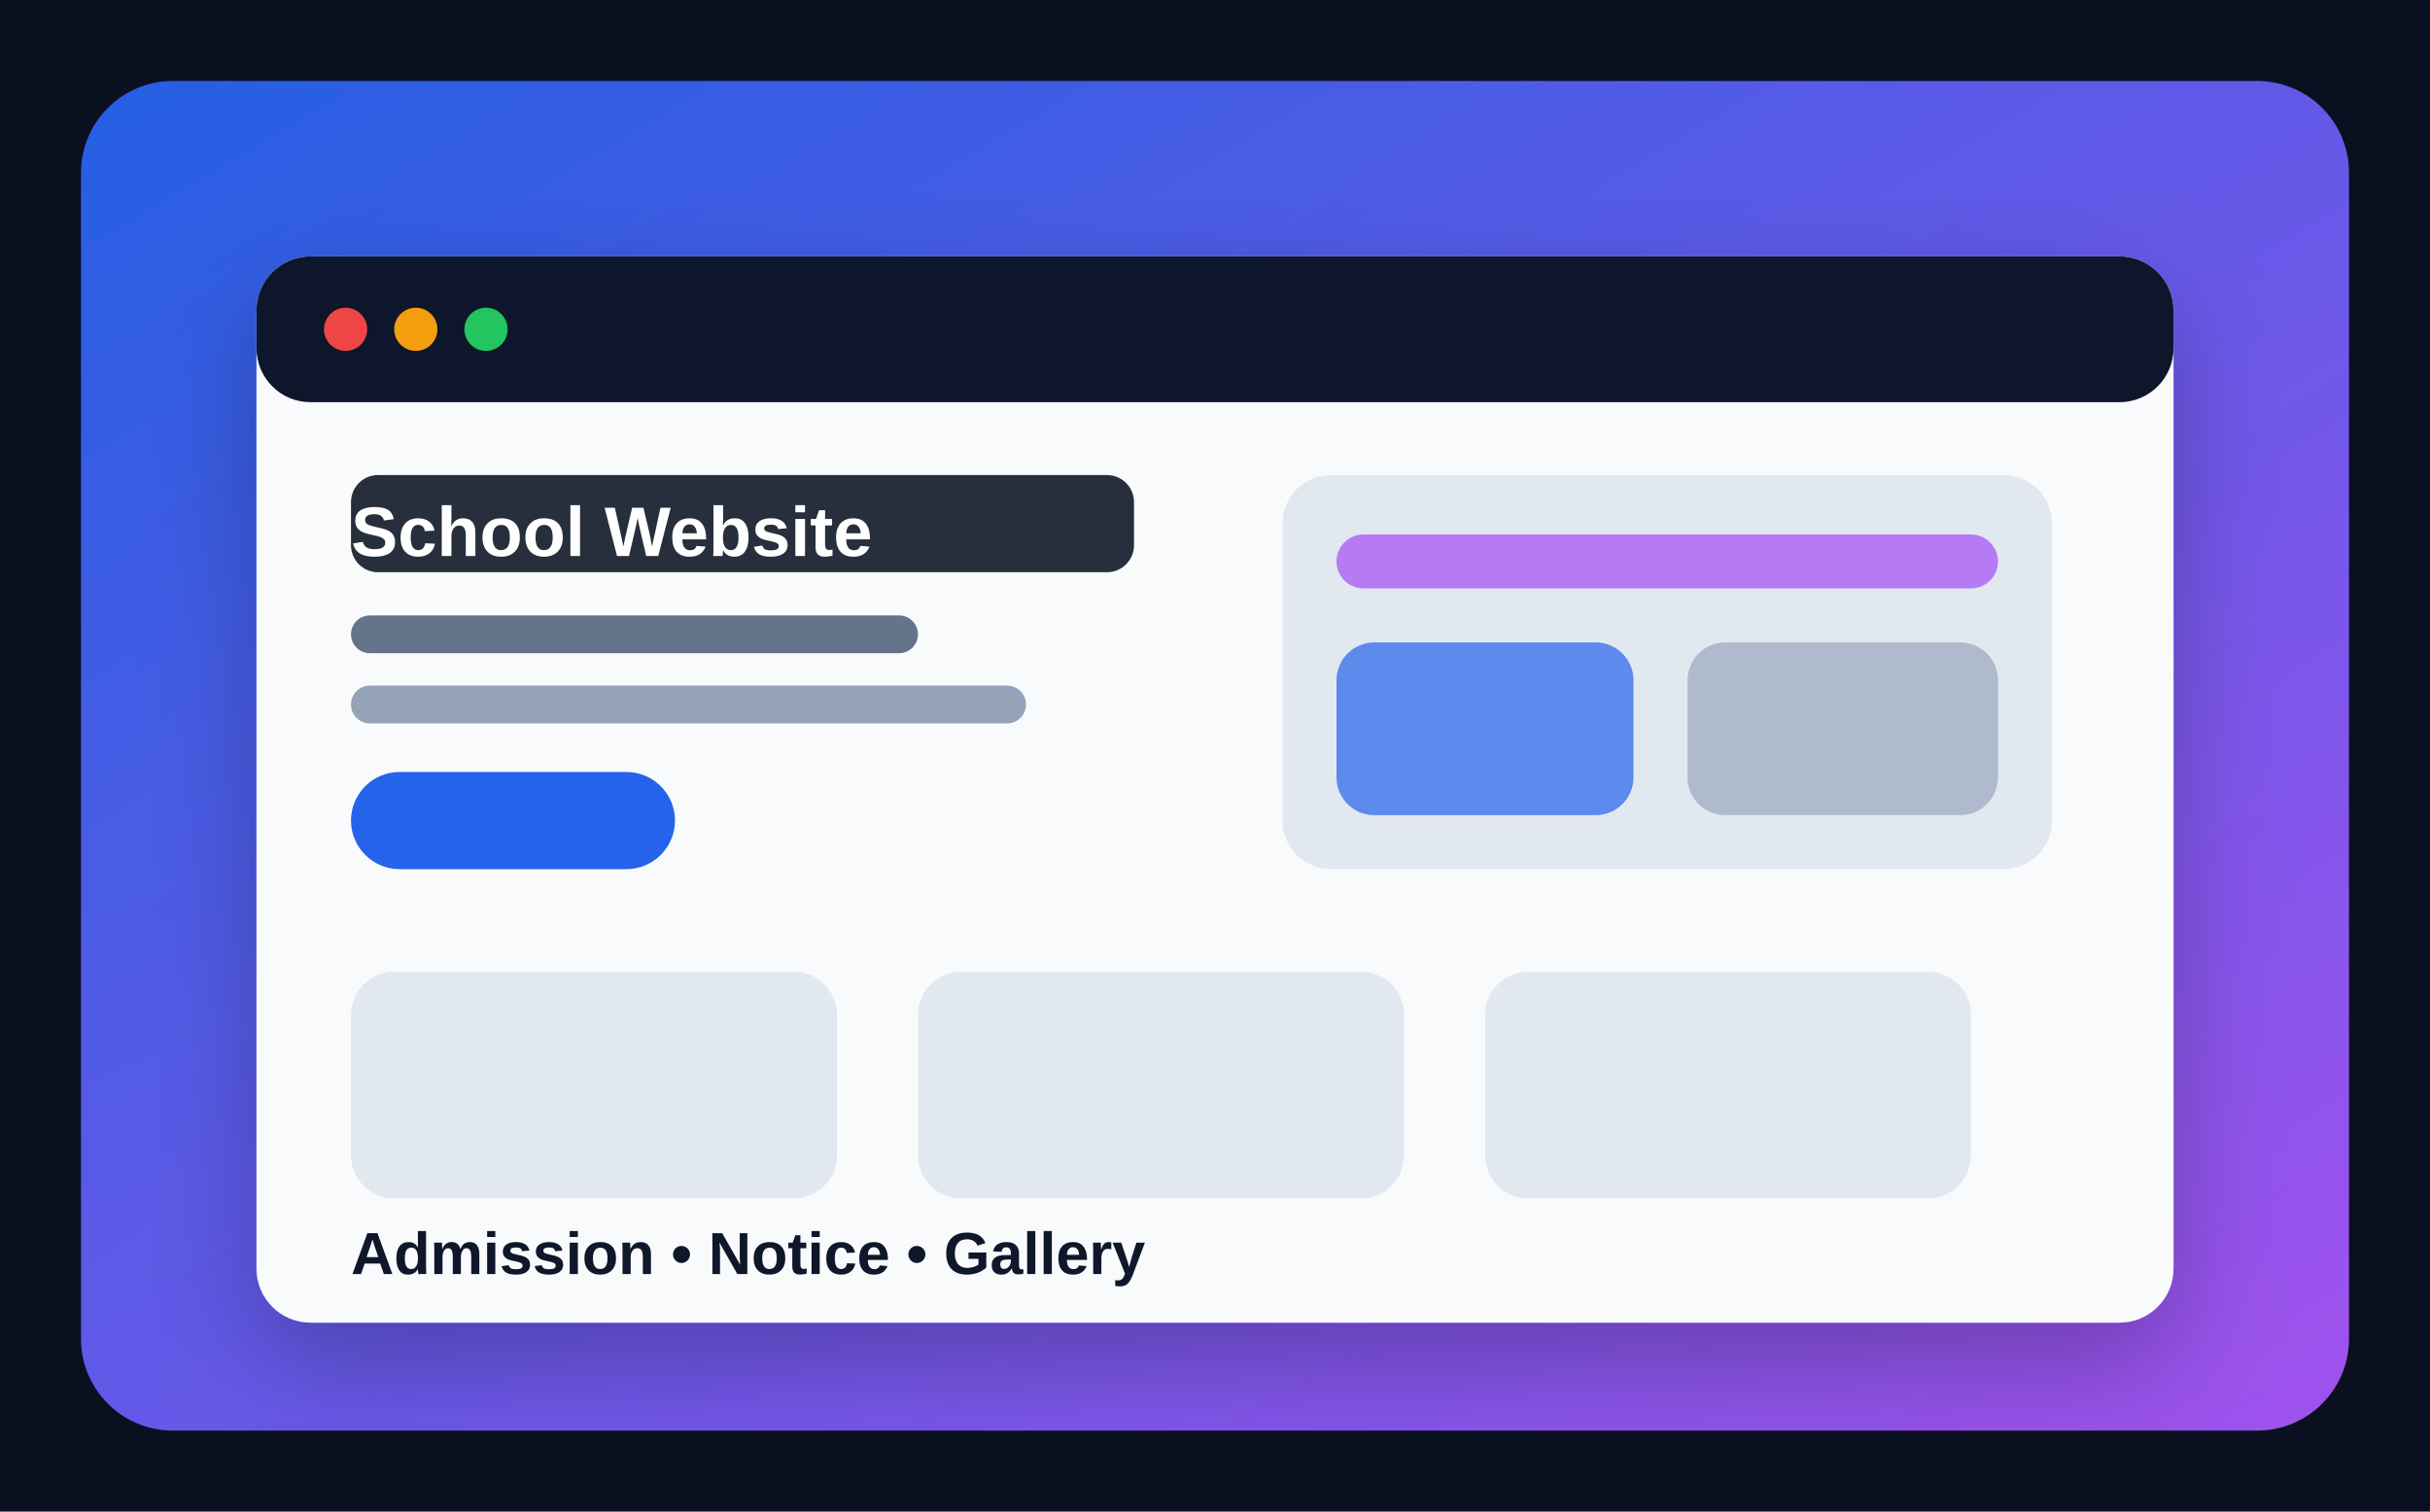
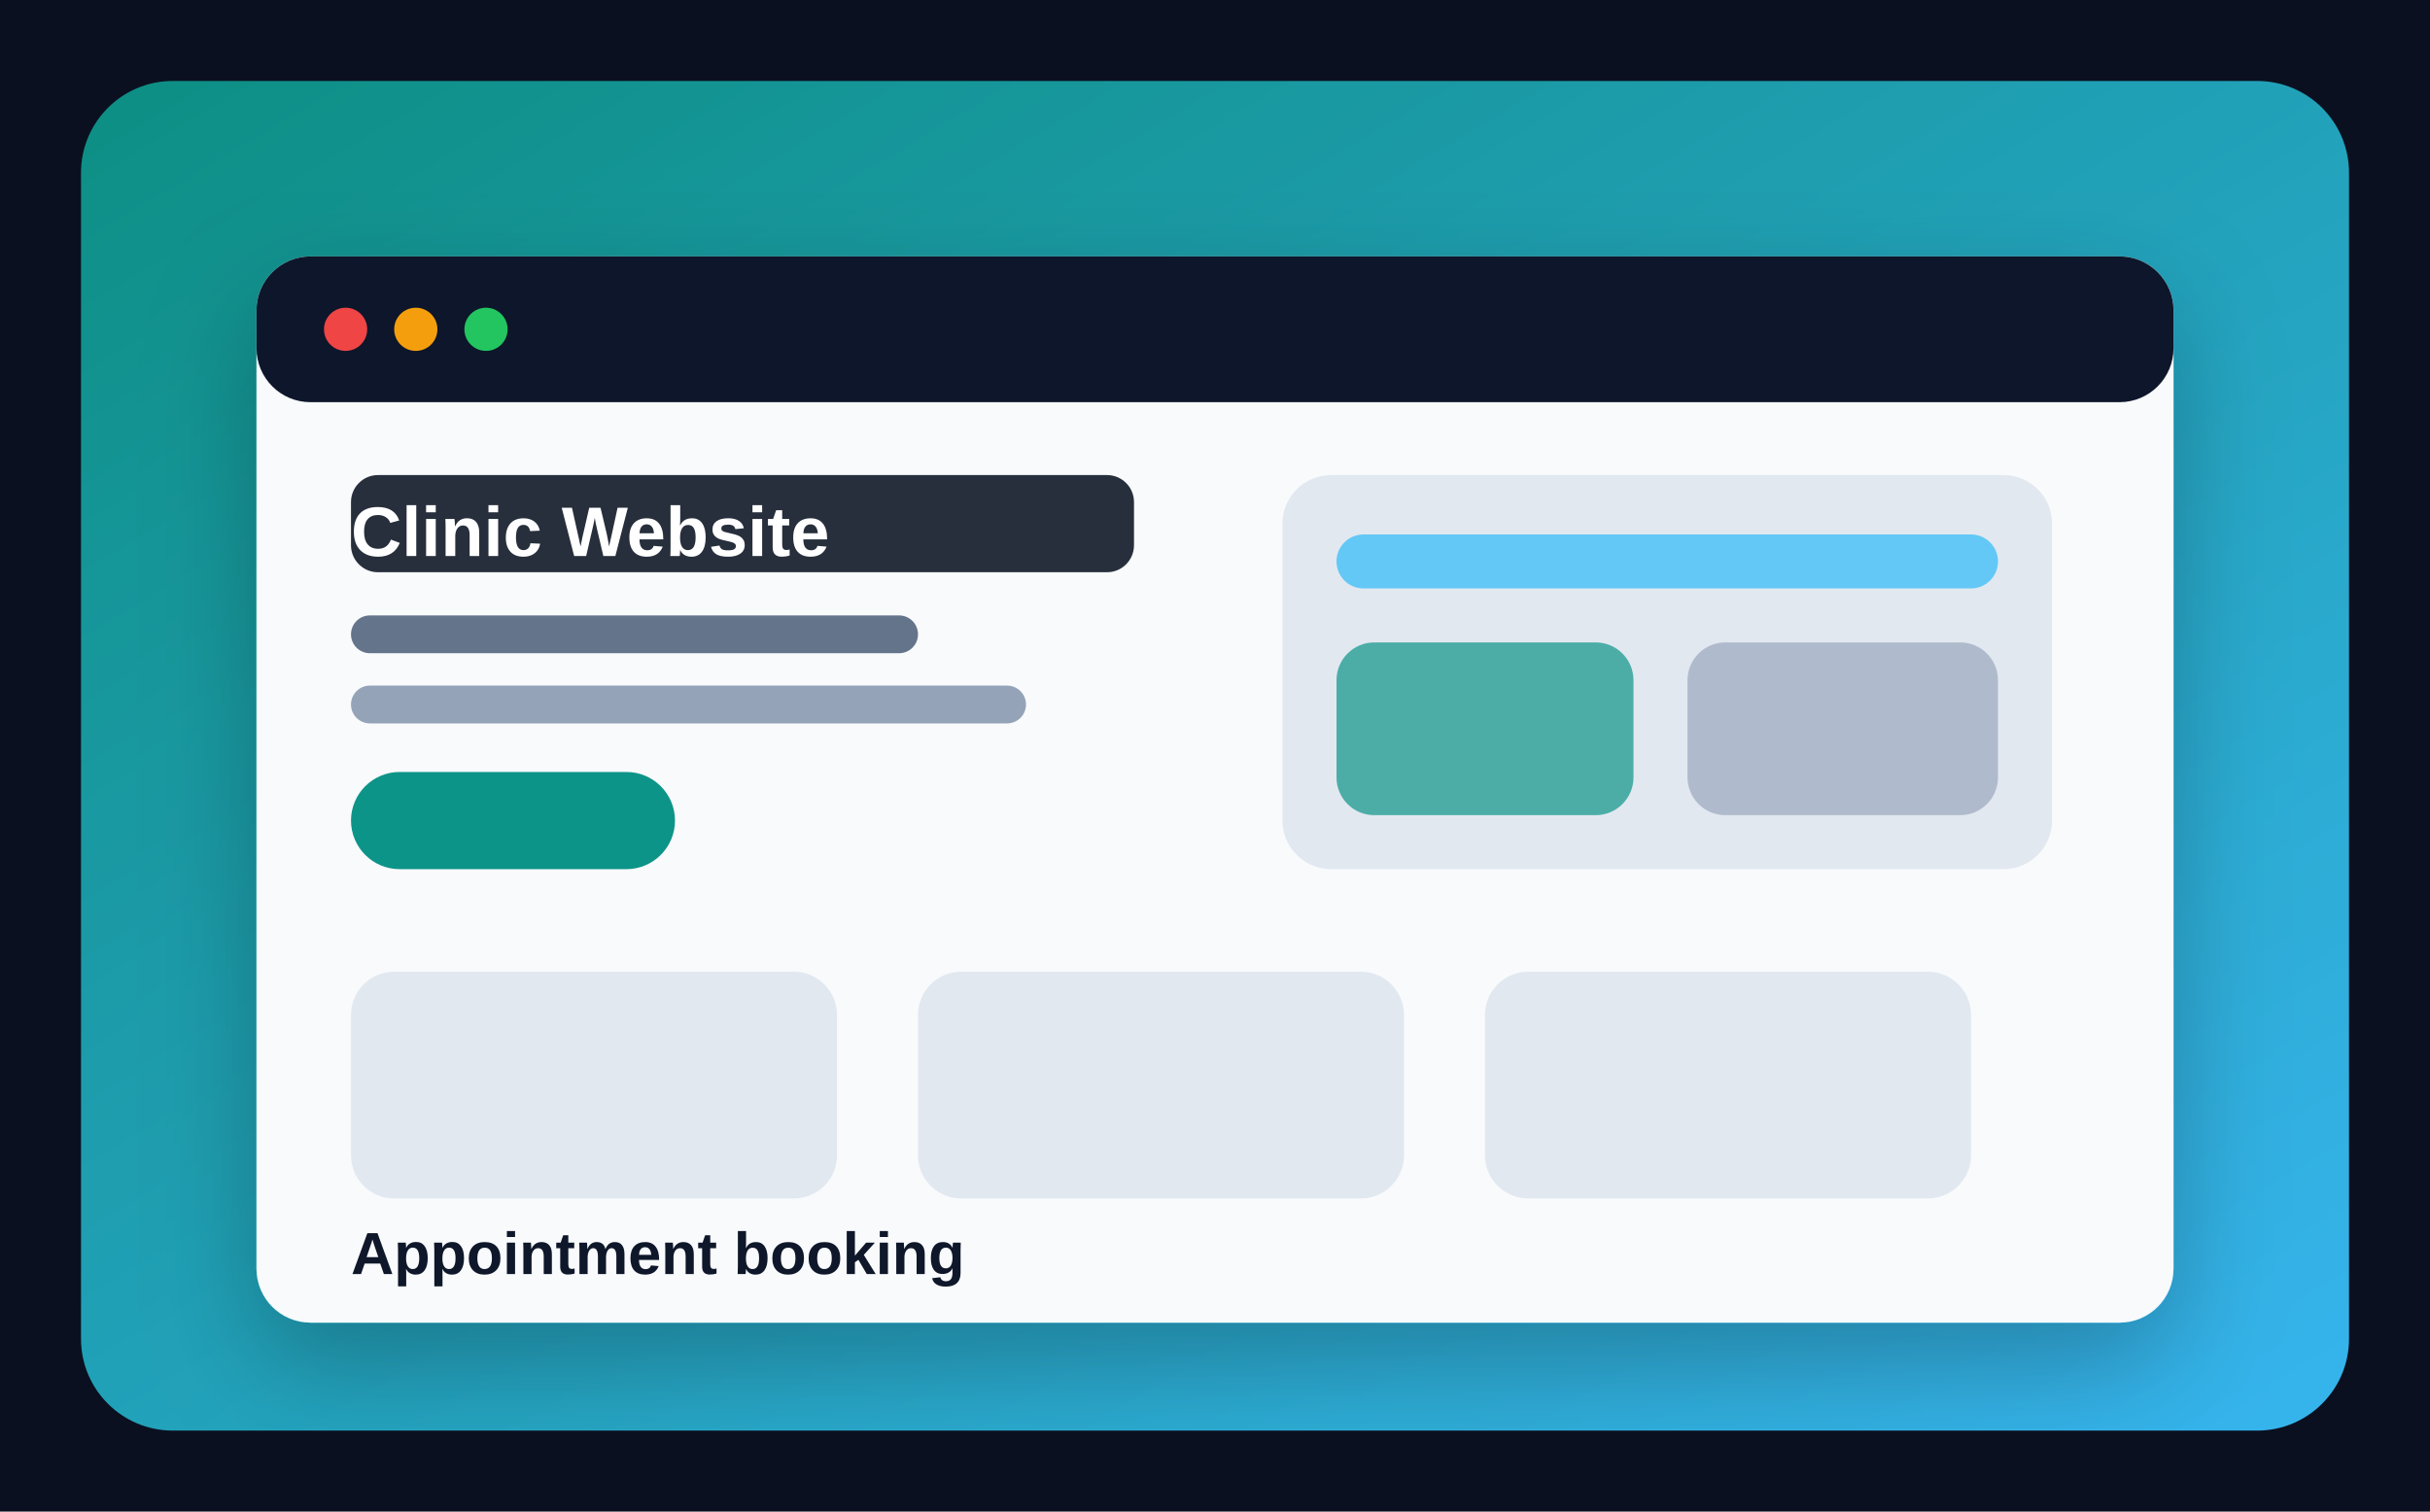
<svg xmlns="http://www.w3.org/2000/svg" width="900" height="560" viewBox="0 0 900 560">
  <defs>
    <linearGradient id="g" x1="0" y1="0" x2="1" y2="1">
-       <stop stop-color="#2563eb" />
-       <stop offset="1" stop-color="#a855f7" />
+       <stop stop-color="#0d9488" />
+       <stop offset="1" stop-color="#38bdf8" />
    </linearGradient>
    <filter id="s">
      <feDropShadow dx="0" dy="16" stdDeviation="20" flood-opacity=".25" />
    </filter>
  </defs>
  <rect width="900" height="560" fill="#0b1020" />
  <rect x="30" y="30" width="840" height="500" rx="34" fill="url(#g)" opacity=".95" />
  <g filter="url(#s)">
    <rect x="95" y="95" width="710" height="395" rx="20" fill="#f8fafc" />
    <rect x="95" y="95" width="710" height="54" rx="20" fill="#0f172a" />
    <circle cx="128" cy="122" r="8" fill="#ef4444" />
    <circle cx="154" cy="122" r="8" fill="#f59e0b" />
    <circle cx="180" cy="122" r="8" fill="#22c55e" />
  </g>
  <rect x="130" y="176" width="290" height="36" rx="10" fill="#111827" opacity=".9" />
  <rect x="130" y="228" width="210" height="14" rx="7" fill="#64748b" />
  <rect x="130" y="254" width="250" height="14" rx="7" fill="#94a3b8" />
-   <rect x="130" y="286" width="120" height="36" rx="18" fill="#2563eb" />
+   <rect x="130" y="286" width="120" height="36" rx="18" fill="#0d9488" />
  <rect x="475" y="176" width="285" height="146" rx="18" fill="#e2e8f0" />
-   <rect x="495" y="198" width="245" height="20" rx="10" fill="#a855f7" opacity=".75" />
-   <rect x="495" y="238" width="110" height="64" rx="14" fill="#2563eb" opacity=".70" />
+   <rect x="495" y="198" width="245" height="20" rx="10" fill="#38bdf8" opacity=".75" />
+   <rect x="495" y="238" width="110" height="64" rx="14" fill="#0d9488" opacity=".70" />
  <rect x="625" y="238" width="115" height="64" rx="14" fill="#94a3b8" opacity=".65" />
  <rect x="130" y="360" width="180" height="84" rx="16" fill="#e2e8f0" />
  <rect x="340" y="360" width="180" height="84" rx="16" fill="#e2e8f0" />
  <rect x="550" y="360" width="180" height="84" rx="16" fill="#e2e8f0" />
-   <text x="130" y="206" font-family="Arial, sans-serif" font-size="26" font-weight="800" fill="#fff">School Website</text>
-   <text x="130" y="472" font-family="Arial, sans-serif" font-size="22" font-weight="700" fill="#0f172a">Admission • Notice • Gallery</text>
+   <text x="130" y="206" font-family="Arial, sans-serif" font-size="26" font-weight="800" fill="#fff">Clinic Website</text>
+   <text x="130" y="472" font-family="Arial, sans-serif" font-size="22" font-weight="700" fill="#0f172a">Appointment booking</text>
</svg>
